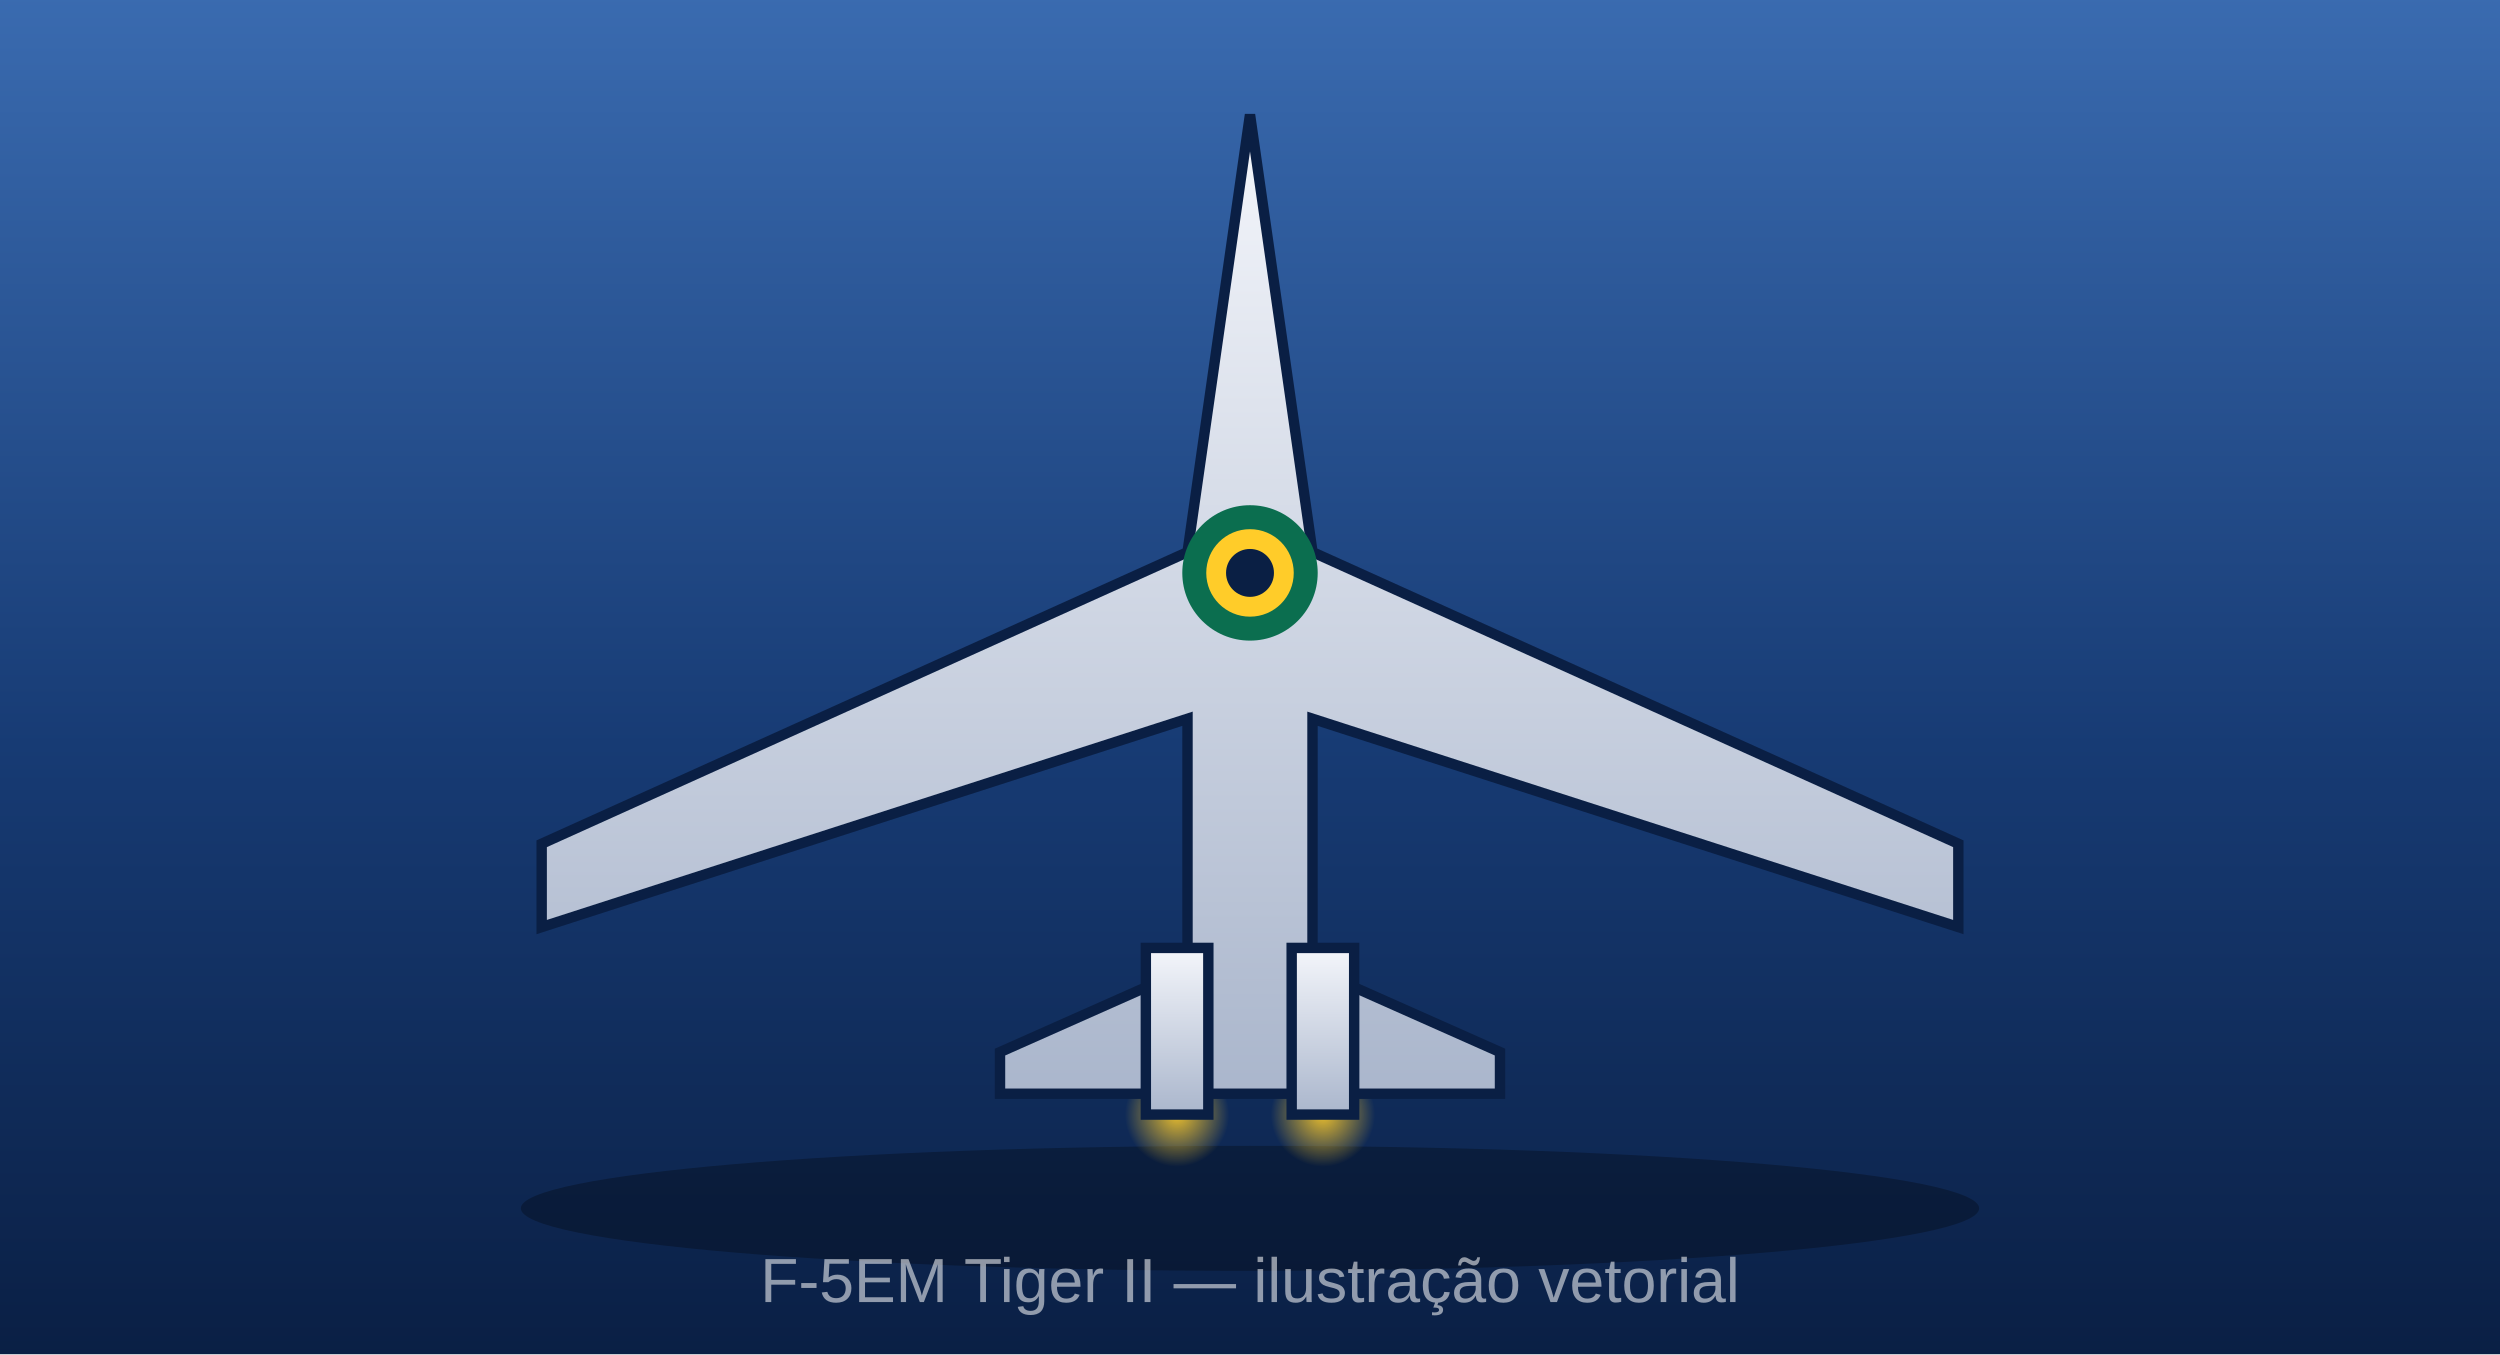
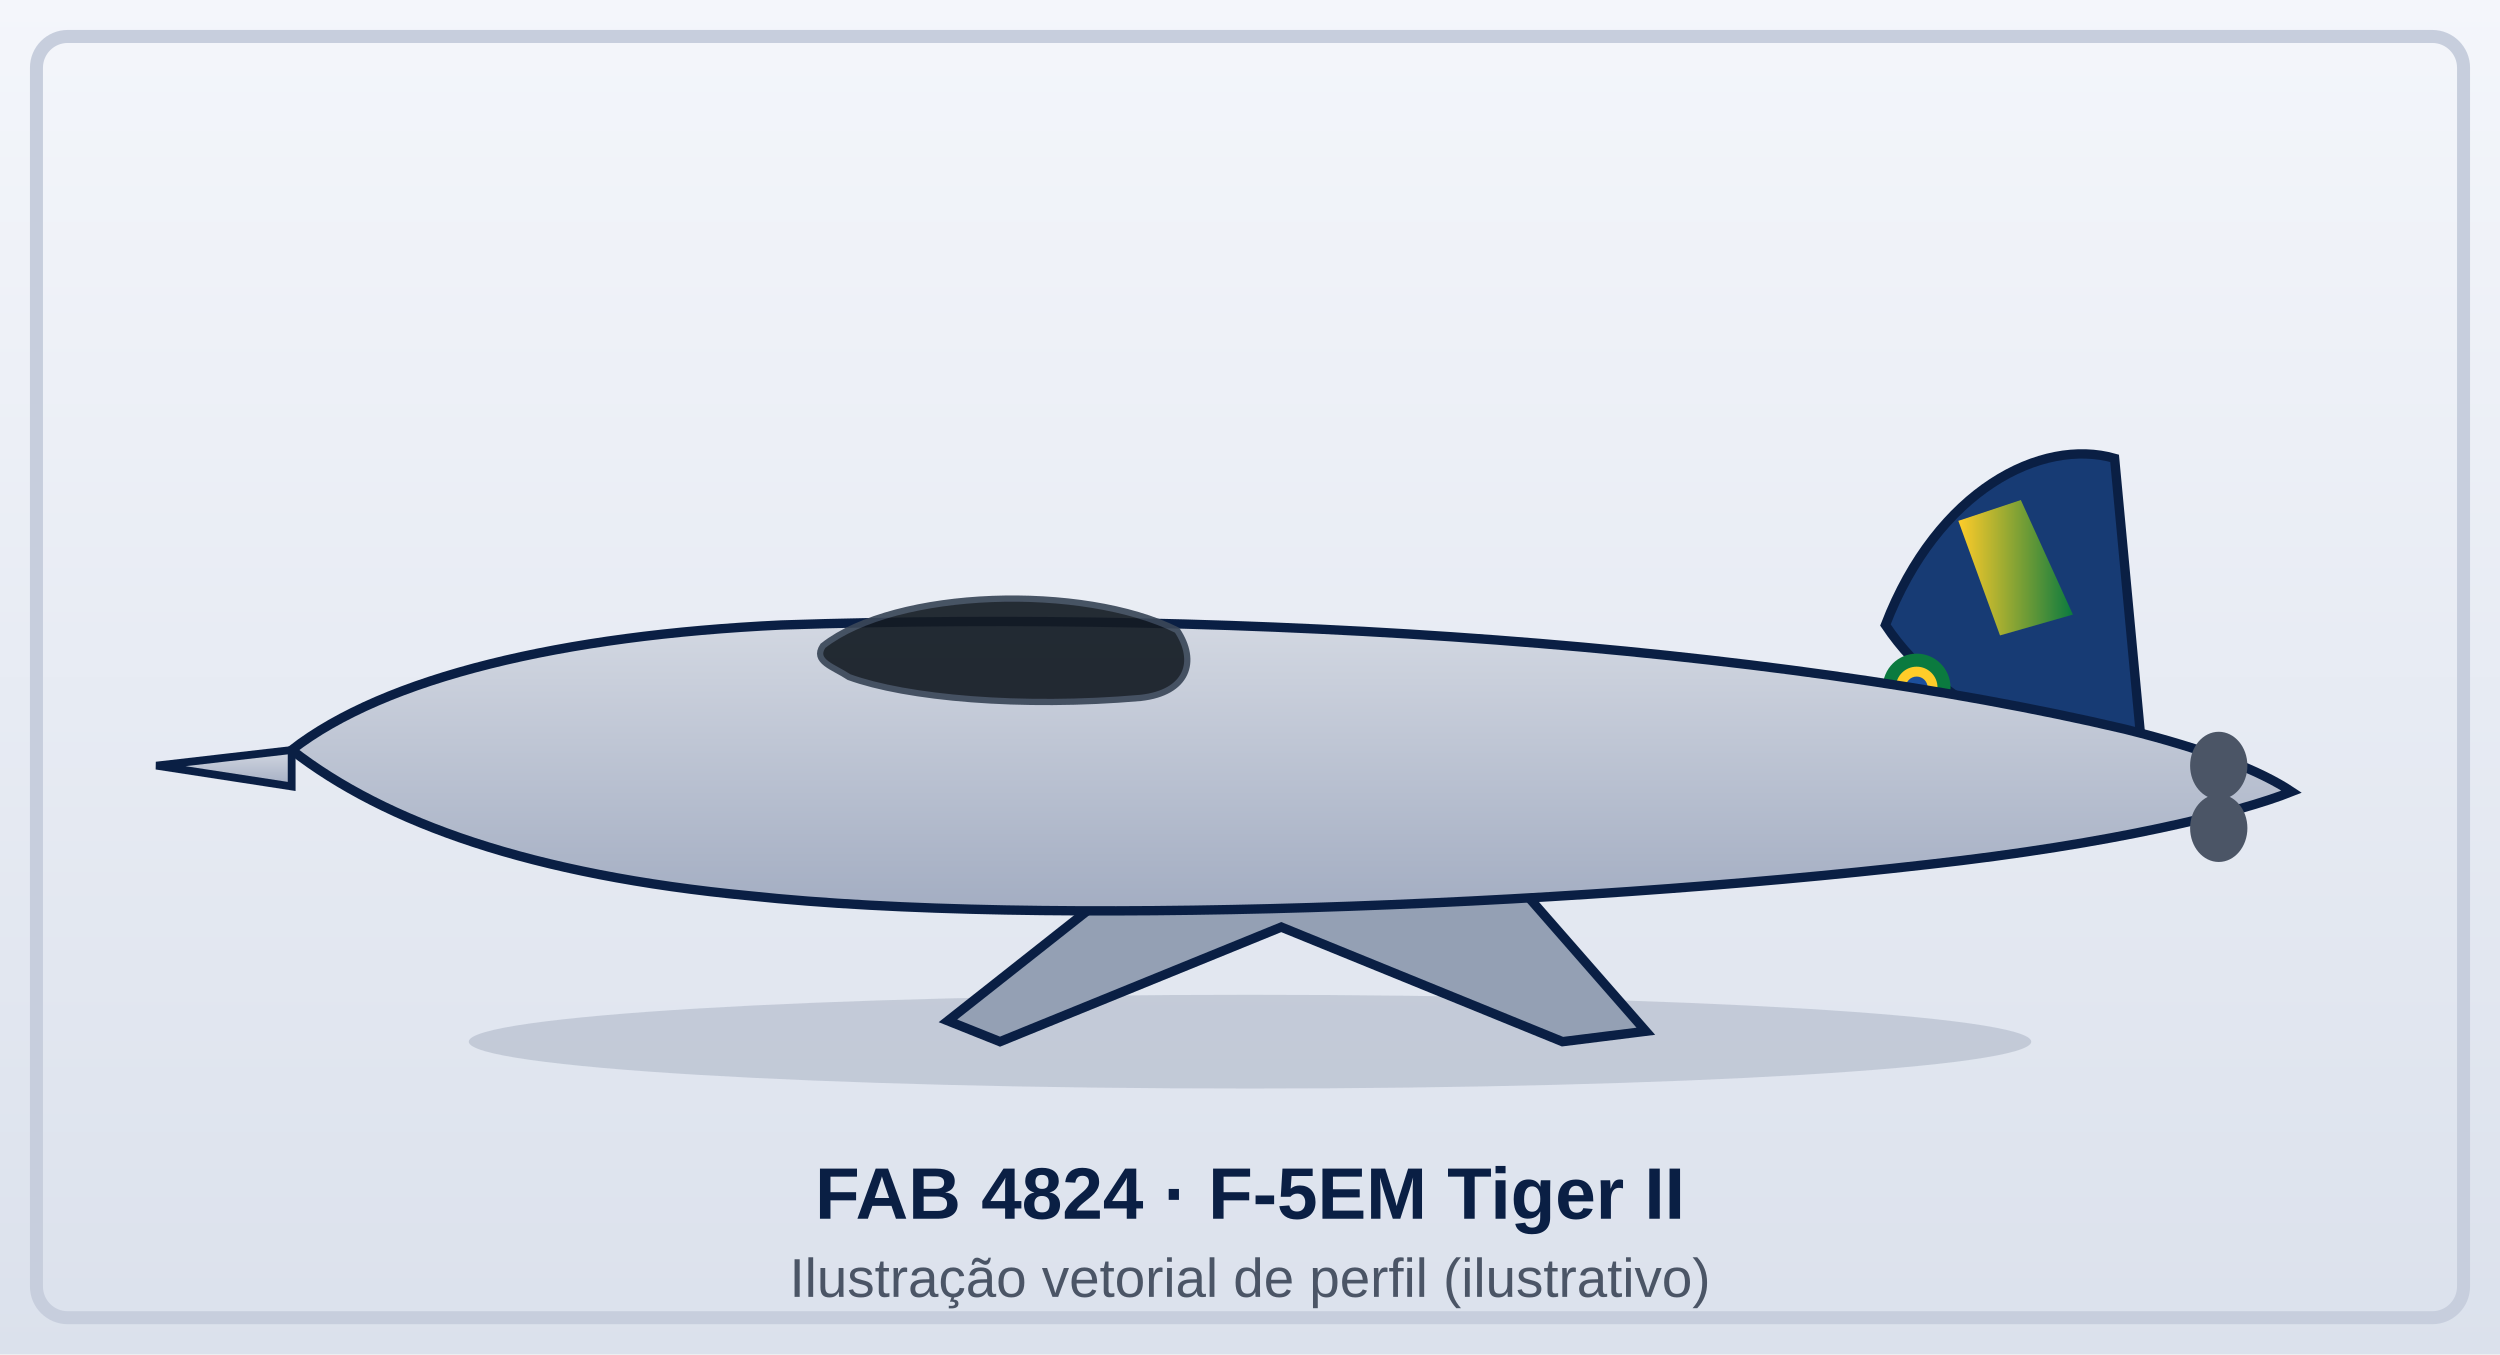
<svg xmlns="http://www.w3.org/2000/svg" viewBox="0 0 480 260">
  <defs>
-     <linearGradient id="sky" x1="0" y1="0" x2="0" y2="1">
-       <stop offset="0%" stop-color="#3a6bb0" />
-       <stop offset="55%" stop-color="#173b74" />
-       <stop offset="100%" stop-color="#0a1f44" />
+     <linearGradient id="mat" x1="0" y1="0" x2="0" y2="1">
+       <stop offset="0%" stop-color="#f4f6fb" />
+       <stop offset="100%" stop-color="#dbe1ec" />
    </linearGradient>
-     <linearGradient id="metal" x1="0" y1="0" x2="0" y2="1">
-       <stop offset="0%" stop-color="#f4f6fb" />
-       <stop offset="100%" stop-color="#aab6cc" />
+     <linearGradient id="body" x1="0" y1="0" x2="0" y2="1">
+       <stop offset="0%" stop-color="#d3d8e2" />
+       <stop offset="100%" stop-color="#a3adc2" />
    </linearGradient>
-     <radialGradient id="glow" cx="50%" cy="50%" r="50%">
-       <stop offset="0%" stop-color="#ffcc29" stop-opacity="0.9" />
-       <stop offset="100%" stop-color="#ffcc29" stop-opacity="0" />
-     </radialGradient>
+     <linearGradient id="stripe" x1="0" y1="0" x2="1" y2="0">
+       <stop offset="0%" stop-color="#ffcc29" />
+       <stop offset="100%" stop-color="#0b7a3f" />
+     </linearGradient>
  </defs>
-   <rect width="480" height="260" fill="url(#sky)" />
-   <ellipse cx="240" cy="232" rx="140" ry="12" fill="#000" opacity="0.28" />
-   <circle cx="226" cy="214" r="10" fill="url(#glow)" />
-   <circle cx="254" cy="214" r="10" fill="url(#glow)" />
-   <g transform="translate(40 6) scale(2)" fill="url(#metal)" stroke="#0a1f44" stroke-width="1">
-     <path d="M100 8 L106 50 L168 78 L168 86 L106 66 L106 90 L124 98 L124 102 L76 102 L76 98 L94 90 L94 66 L32 86 L32 78 L94 50 Z" />
-     <rect x="90" y="88" width="6" height="16" />
-     <rect x="104" y="88" width="6" height="16" />
-     <g stroke="none">
-       <circle cx="100" cy="52" r="6.5" fill="#0b6e4f" />
-       <circle cx="100" cy="52" r="4.2" fill="#ffcc29" />
-       <circle cx="100" cy="52" r="2.3" fill="#0a1f44" />
-     </g>
-   </g>
-   <text x="240" y="250" text-anchor="middle" font-family="Segoe UI, Arial, sans-serif" font-size="12" fill="#ffffff" opacity="0.55">F-5EM Tiger II — ilustração vetorial</text>
+   <rect width="480" height="260" fill="url(#mat)" />
+   <rect x="7" y="7" width="466" height="246" rx="6" fill="none" stroke="#c7cedd" stroke-width="2.5" />
+   <ellipse cx="240" cy="200" rx="150" ry="9" fill="#0a1f44" opacity="0.14" />
+   <path d="M220,166 L288,166 L316,198 L300,200 L246,178 L192,200 L182,196 Z" fill="#94a0b4" stroke="#0a1f44" stroke-width="1.8" />
+   <path d="M380,146 L416,152 L384,160 Z" fill="url(#body)" stroke="#0a1f44" stroke-width="1.8" />
+   <path d="M362,120 C372,94 392,84 406,88 L412,152 C395,143 374,138 362,120 Z" fill="#173b74" stroke="#0a1f44" stroke-width="1.8" />
+   <path d="M376,100 L388,96 L398,118 L384,122 Z" fill="url(#stripe)" />
+   <circle cx="368" cy="132" r="6.5" fill="#0b7a3f" />
+   <circle cx="368" cy="132" r="4.0" fill="#ffcc29" />
+   <circle cx="368" cy="132" r="2.1" fill="#1c4f9c" />
+   <path d="M56,144 C74,130 108,122 150,120 C240,117 340,124 408,140            C424,144 434,148 440,152 C430,156 406,162 370,166            C300,174 200,178 144,172 C102,168 74,158 56,144 Z" fill="url(#body)" stroke="#0a1f44" stroke-width="1.8" />
+   <path d="M56,144 L30,147 L56,151 Z" fill="url(#body)" stroke="#0a1f44" stroke-width="1.5" />
+   <path d="M158,124 C172,113 208,112 226,121 C230,127 228,133 219,134 C196,136 174,134 163,130 C160,128 156,127 158,124 Z" fill="#141b24" opacity="0.92" stroke="#3a4658" stroke-width="1.2" />
+   <ellipse cx="426" cy="147" rx="5.5" ry="6.5" fill="#4b5566" />
+   <ellipse cx="426" cy="159" rx="5.5" ry="6.5" fill="#4b5566" />
+   <text x="240" y="234" text-anchor="middle" font-family="Segoe UI, Arial, sans-serif" font-size="14" font-weight="700" fill="#0a1f44">FAB 4824 · F-5EM Tiger II</text>
+   <text x="240" y="249" text-anchor="middle" font-family="Segoe UI, Arial, sans-serif" font-size="10.5" fill="#4b5566">Ilustração vetorial de perfil (ilustrativo)</text>
</svg>
